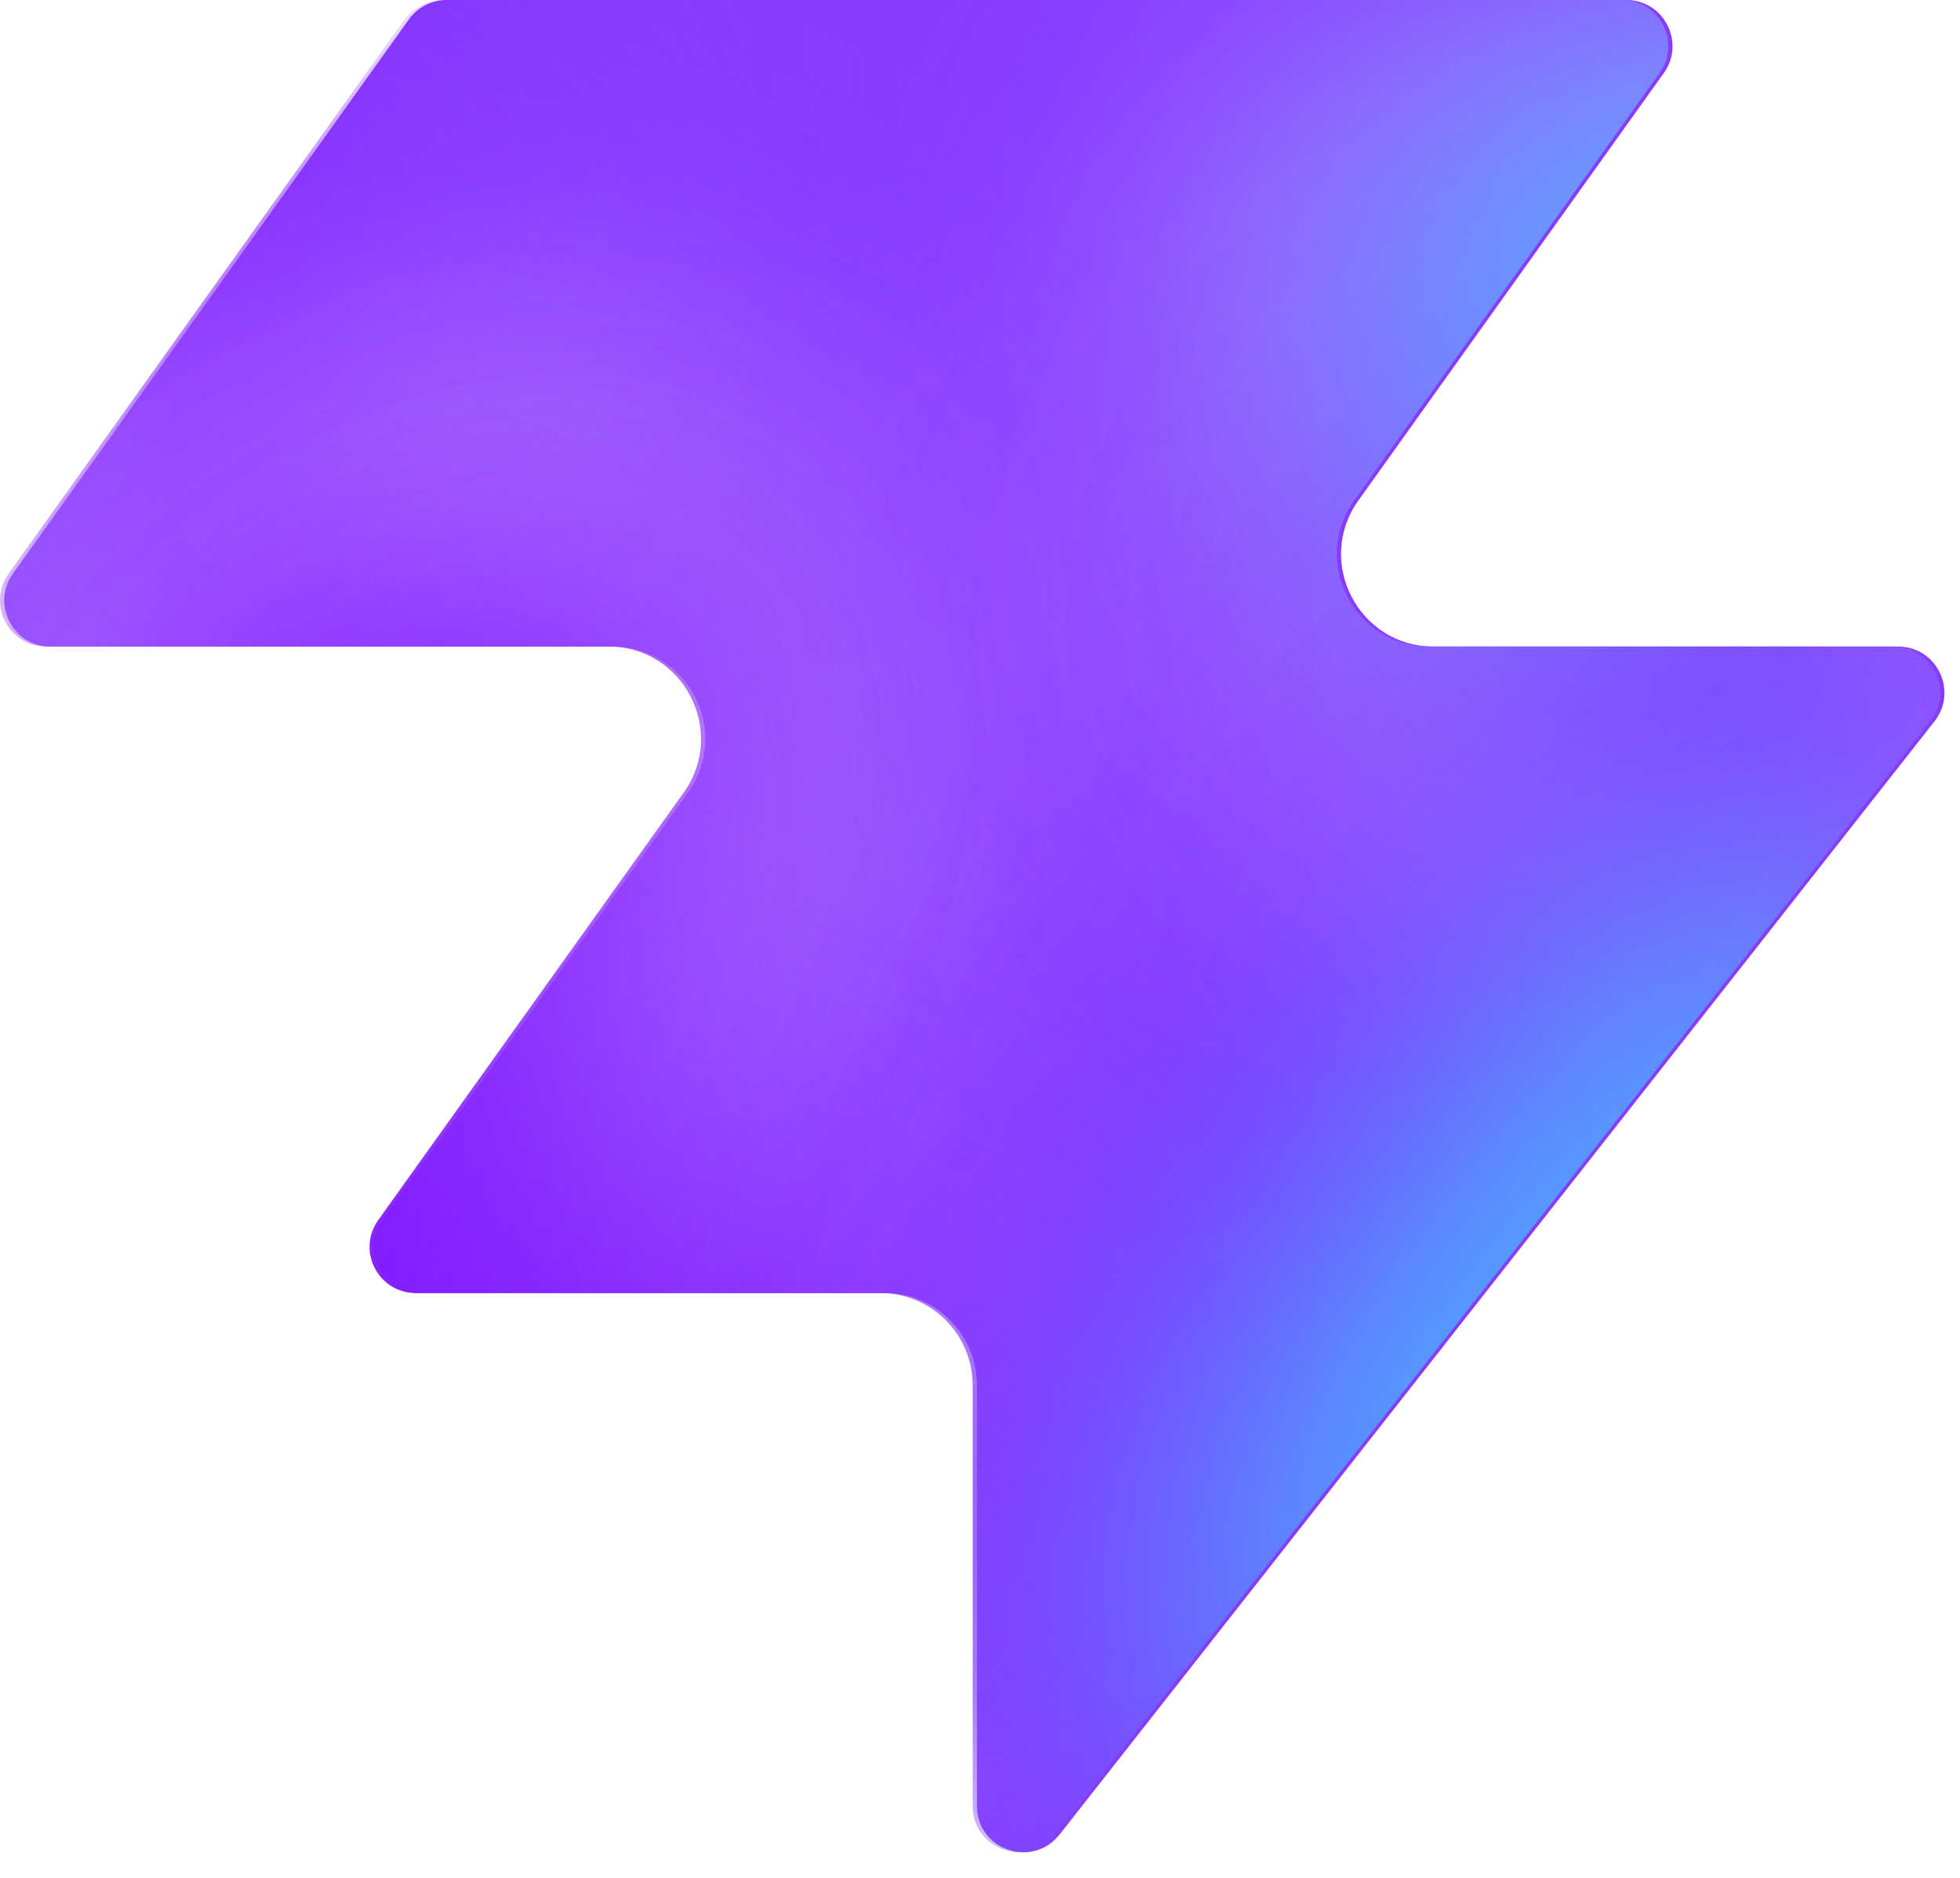
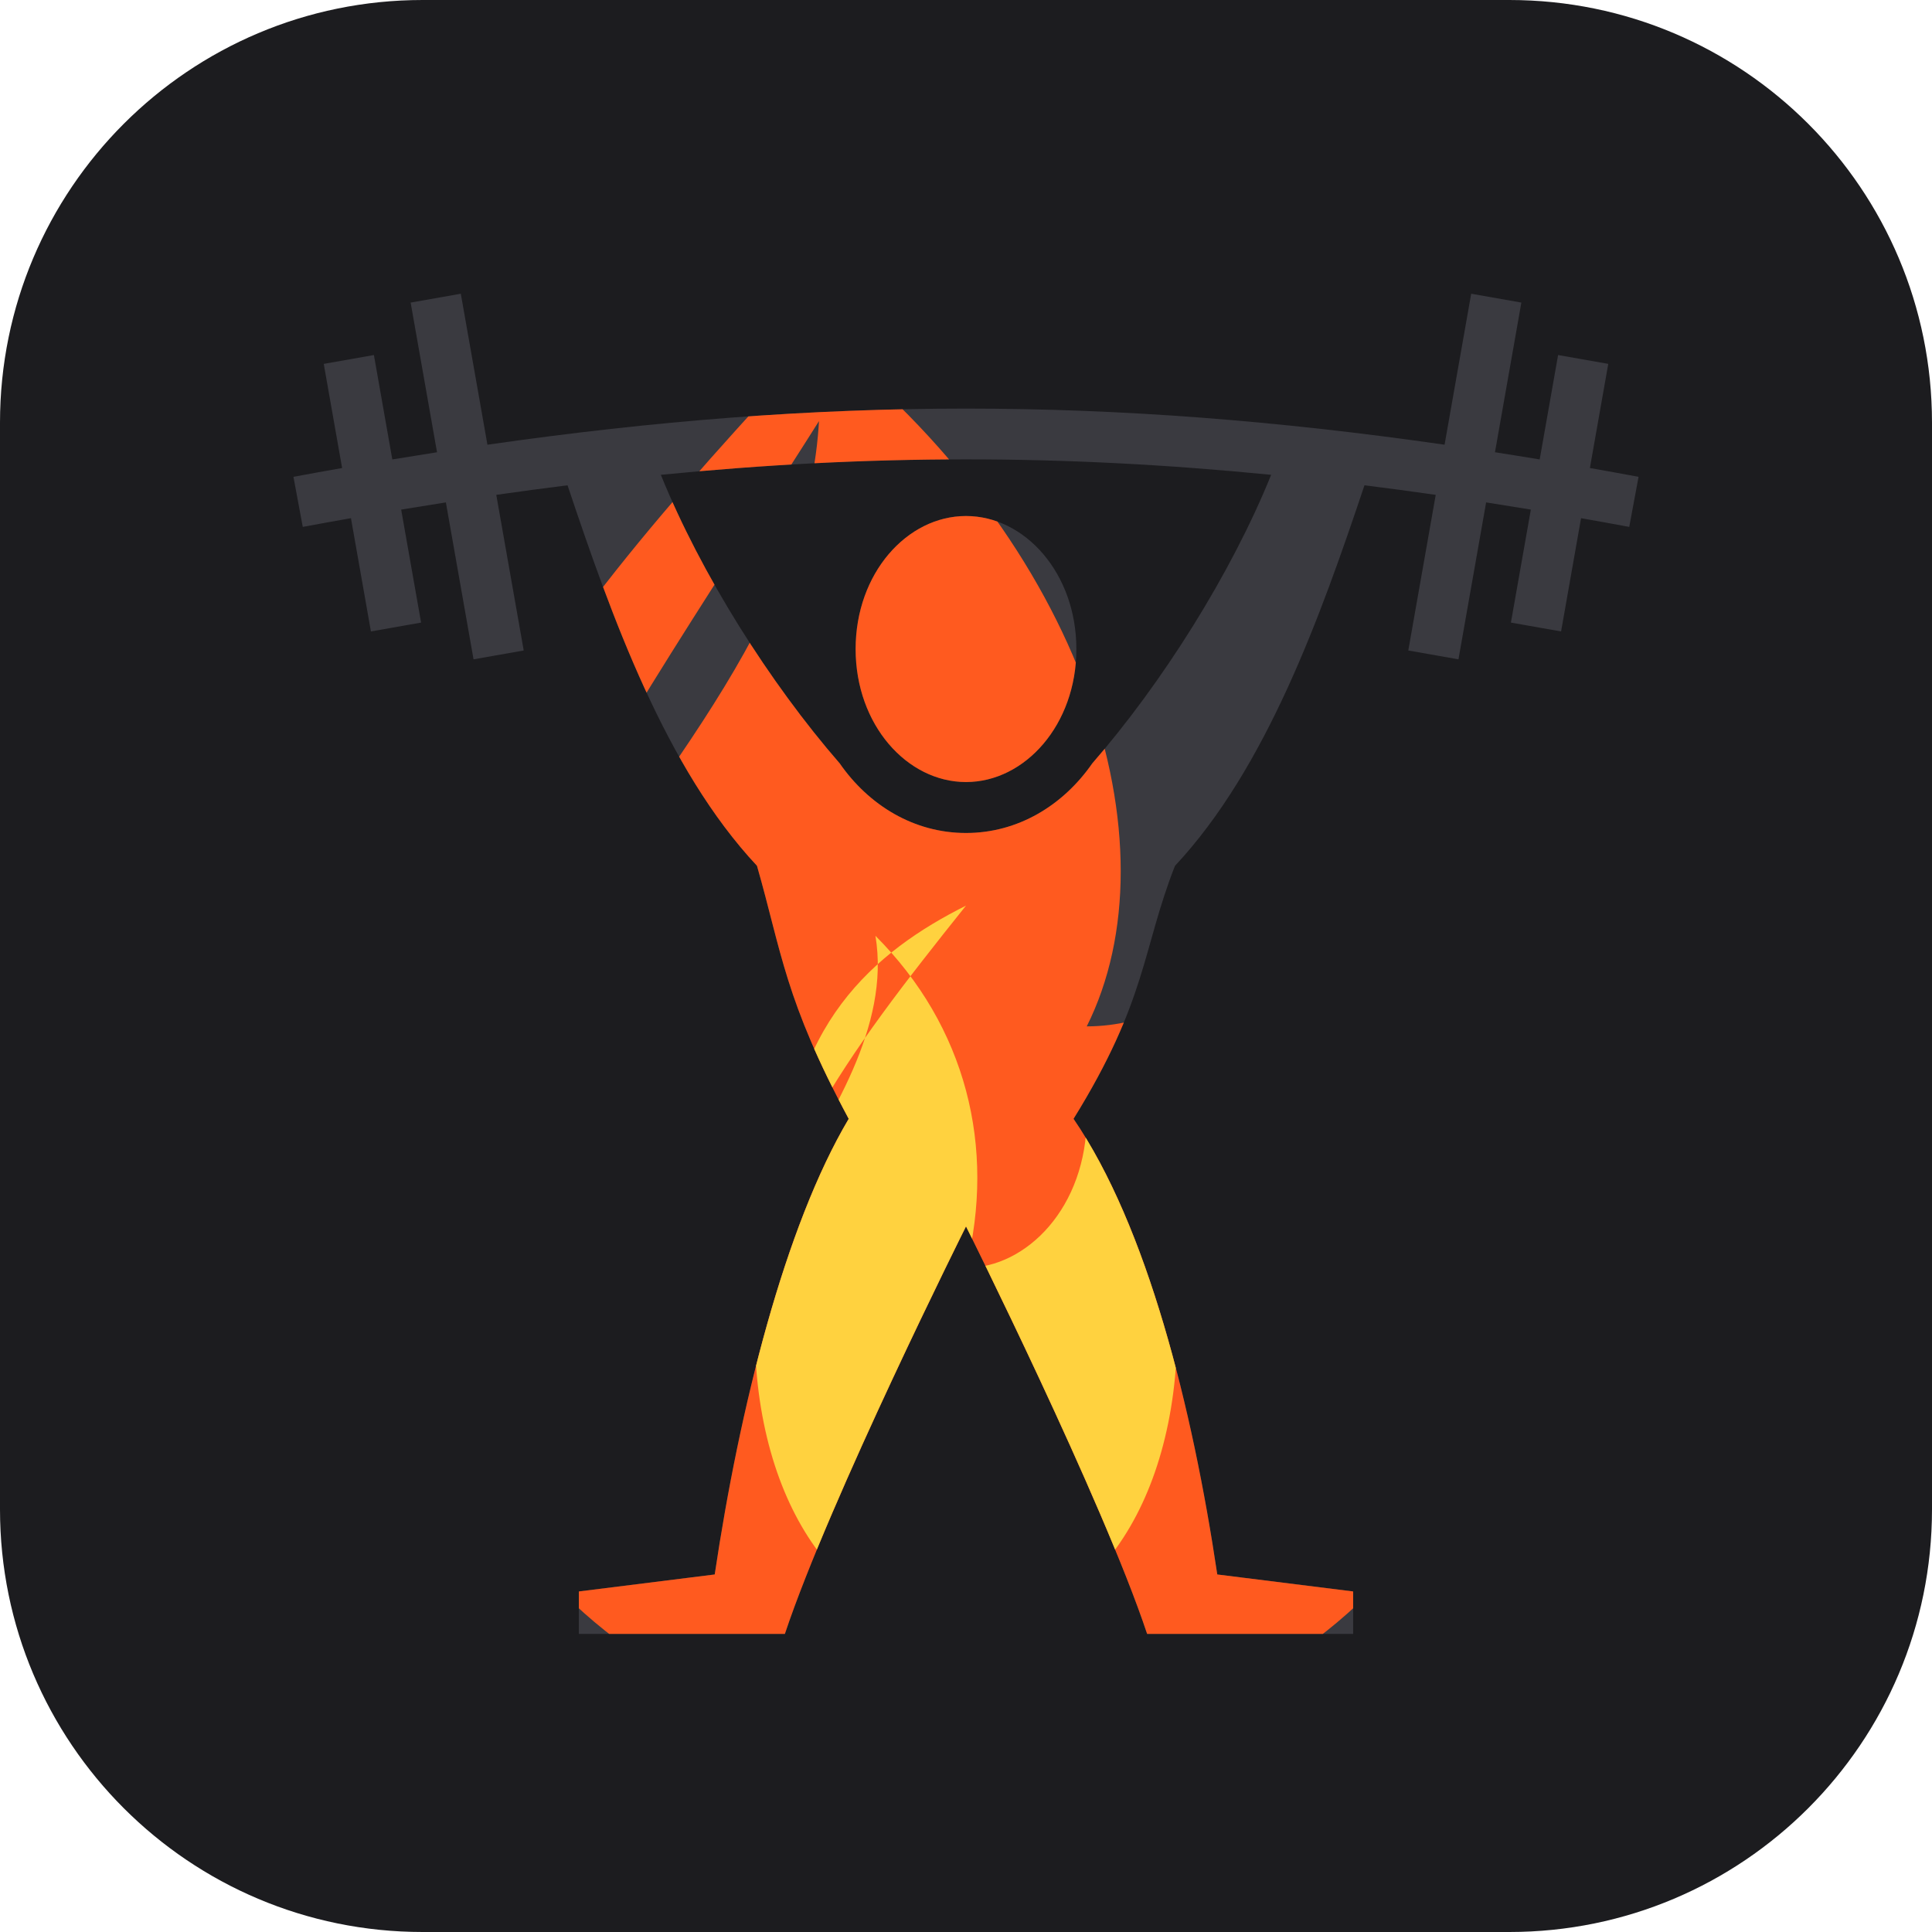
- <svg xmlns="http://www.w3.org/2000/svg" width="48" height="46" fill="none" viewBox="0 0 48 46">
-   <path fill="#863bff" d="M25.946 44.938c-.664.845-2.021.375-2.021-.698V33.937a2.26 2.26 0 0 0-2.262-2.262H10.287c-.92 0-1.456-1.04-.92-1.788l7.48-10.471c1.07-1.497 0-3.578-1.842-3.578H1.237c-.92 0-1.456-1.04-.92-1.788L10.013.474c.214-.297.556-.474.92-.474h28.894c.92 0 1.456 1.04.92 1.788l-7.48 10.471c-1.07 1.498 0 3.579 1.842 3.579h11.377c.943 0 1.473 1.088.89 1.83L25.947 44.94z" style="fill:#863bff;fill:color(display-p3 .525 .23 1);fill-opacity:1" />
-   <mask id="a" width="48" height="46" x="0" y="0" maskUnits="userSpaceOnUse" style="mask-type:alpha">
-     <path fill="#000" d="M25.842 44.938c-.664.844-2.021.375-2.021-.698V33.937a2.26 2.26 0 0 0-2.262-2.262H10.183c-.92 0-1.456-1.04-.92-1.788l7.48-10.471c1.07-1.498 0-3.579-1.842-3.579H1.133c-.92 0-1.456-1.04-.92-1.787L9.91.473c.214-.297.556-.474.92-.474h28.894c.92 0 1.456 1.04.92 1.788l-7.48 10.471c-1.07 1.498 0 3.578 1.842 3.578h11.377c.943 0 1.473 1.088.89 1.832L25.843 44.94z" style="fill:#000;fill-opacity:1" />
-   </mask>
-   <g mask="url(#a)">
-     <g filter="url(#b)">
-       <ellipse cx="5.508" cy="14.704" fill="#ede6ff" rx="5.508" ry="14.704" style="fill:#ede6ff;fill:color(display-p3 .927 .903 1);fill-opacity:1" transform="matrix(.00324 1 1 -.00324 -4.47 31.516)" />
-     </g>
-     <g filter="url(#c)">
-       <ellipse cx="10.399" cy="29.851" fill="#ede6ff" rx="10.399" ry="29.851" style="fill:#ede6ff;fill:color(display-p3 .927 .903 1);fill-opacity:1" transform="matrix(.00324 1 1 -.00324 -39.328 7.883)" />
-     </g>
-     <g filter="url(#d)">
-       <ellipse cx="5.508" cy="30.487" fill="#7e14ff" rx="5.508" ry="30.487" style="fill:#7e14ff;fill:color(display-p3 .492 .077 1);fill-opacity:1" transform="rotate(89.814 -25.913 -14.639)scale(1 -1)" />
-     </g>
-     <g filter="url(#e)">
-       <ellipse cx="5.508" cy="30.599" fill="#7e14ff" rx="5.508" ry="30.599" style="fill:#7e14ff;fill:color(display-p3 .492 .077 1);fill-opacity:1" transform="rotate(89.814 -32.644 -3.334)scale(1 -1)" />
-     </g>
-     <g filter="url(#f)">
-       <ellipse cx="5.508" cy="30.599" fill="#7e14ff" rx="5.508" ry="30.599" style="fill:#7e14ff;fill:color(display-p3 .492 .077 1);fill-opacity:1" transform="matrix(.00324 1 1 -.00324 -34.34 30.47)" />
-     </g>
-     <g filter="url(#g)">
-       <ellipse cx="14.072" cy="22.078" fill="#ede6ff" rx="14.072" ry="22.078" style="fill:#ede6ff;fill:color(display-p3 .927 .903 1);fill-opacity:1" transform="rotate(93.35 24.506 48.493)scale(-1 1)" />
-     </g>
-     <g filter="url(#h)">
-       <ellipse cx="3.47" cy="21.501" fill="#7e14ff" rx="3.47" ry="21.501" style="fill:#7e14ff;fill:color(display-p3 .492 .077 1);fill-opacity:1" transform="rotate(89.009 28.708 47.59)scale(-1 1)" />
-     </g>
-     <g filter="url(#i)">
-       <ellipse cx="3.47" cy="21.501" fill="#7e14ff" rx="3.47" ry="21.501" style="fill:#7e14ff;fill:color(display-p3 .492 .077 1);fill-opacity:1" transform="rotate(89.009 28.708 47.59)scale(-1 1)" />
-     </g>
-     <g filter="url(#j)">
-       <ellipse cx=".387" cy="8.972" fill="#7e14ff" rx="4.407" ry="29.108" style="fill:#7e14ff;fill:color(display-p3 .492 .077 1);fill-opacity:1" transform="rotate(39.51 .387 8.972)" />
-     </g>
-     <g filter="url(#k)">
-       <ellipse cx="47.523" cy="-6.092" fill="#7e14ff" rx="4.407" ry="29.108" style="fill:#7e14ff;fill:color(display-p3 .492 .077 1);fill-opacity:1" transform="rotate(37.892 47.523 -6.092)" />
-     </g>
-     <g filter="url(#l)">
-       <ellipse cx="41.412" cy="6.333" fill="#47bfff" rx="5.971" ry="9.665" style="fill:#47bfff;fill:color(display-p3 .28 .748 1);fill-opacity:1" transform="rotate(37.892 41.412 6.333)" />
-     </g>
-     <g filter="url(#m)">
-       <ellipse cx="-1.879" cy="38.332" fill="#7e14ff" rx="4.407" ry="29.108" style="fill:#7e14ff;fill:color(display-p3 .492 .077 1);fill-opacity:1" transform="rotate(37.892 -1.88 38.332)" />
-     </g>
-     <g filter="url(#n)">
-       <ellipse cx="-1.879" cy="38.332" fill="#7e14ff" rx="4.407" ry="29.108" style="fill:#7e14ff;fill:color(display-p3 .492 .077 1);fill-opacity:1" transform="rotate(37.892 -1.88 38.332)" />
-     </g>
-     <g filter="url(#o)">
-       <ellipse cx="35.651" cy="29.907" fill="#7e14ff" rx="4.407" ry="29.108" style="fill:#7e14ff;fill:color(display-p3 .492 .077 1);fill-opacity:1" transform="rotate(37.892 35.651 29.907)" />
-     </g>
-     <g filter="url(#p)">
-       <ellipse cx="38.418" cy="32.4" fill="#47bfff" rx="5.971" ry="15.297" style="fill:#47bfff;fill:color(display-p3 .28 .748 1);fill-opacity:1" transform="rotate(37.892 38.418 32.4)" />
-     </g>
+ <svg xmlns="http://www.w3.org/2000/svg" width="64" height="64" viewBox="0 0 64 64">
+   <defs>
+     <clipPath id="lifterClip">
+       <path transform="translate(8, 8) scale(0.09375)" d="M77.492 18.457l-17.726 3.127L69.09 74.47a1630.67 1630.67 0 0 0-15.8 2.54l-6.503-36.89-17.726 3.124 6.49 36.795a1877.847 1877.847 0 0 0-17.196 3.112l3.292 17.696c5.728-1.066 11.397-2.09 17.028-3.084l7.056 40.02 17.727-3.124-7.04-39.93c5.304-.88 10.57-1.725 15.798-2.54l9.777 55.45 17.727-3.126-9.697-54.99c8.483-1.218 16.866-2.338 25.18-3.38 15.54 46.39 34.697 99.995 66.936 134.448C190.86 250.992 192 268 214.56 310 192 348 176 412 167.21 471l-48 6v15H192c16-48 64-144 64-144s48 96 64 144h72.79v-15l-48-6C336 412 320 348 294 310c26-42 24.175-59.585 35.83-89.377 32.25-34.452 51.42-88.075 66.967-134.478 8.314 1.04 16.697 2.16 25.18 3.38l-9.696 54.99 17.728 3.124 9.777-55.45c5.23.815 10.494 1.66 15.8 2.54l-7.042 39.93 17.727 3.125 7.056-40.02c5.63.993 11.3 2.017 17.028 3.083l3.292-17.696c-5.78-1.075-11.507-2.11-17.195-3.113l6.49-36.796-17.727-3.125-6.504 36.89c-5.303-.88-10.57-1.727-15.8-2.54l9.324-52.886-17.726-3.127-9.406 53.35C365.982 63.31 310.982 59.04 256 59.04c-54.98 0-109.983 4.27-169.102 12.767l-9.406-53.35zM256 76.98c35.53 0 71.07 1.83 107.822 5.463-14.082 34.858-38.454 73.504-63.203 101.967C290.293 199.27 274.35 209 256 209c-18.35 0-34.294-9.73-44.62-24.59-24.748-28.463-49.12-67.11-63.202-101.967 36.75-3.633 72.29-5.463 107.822-5.463zM256 97c-20.835 0-39 20.24-39 47s18.165 47 39 47 39-20.24 39-47-18.165-47-39-47z" />
+     </clipPath>
+   </defs>
+   <rect width="64" height="64" rx="14" fill="#1C1C1F" />
+   <path transform="translate(8, 8) scale(0.09375)" fill="#3a3a40" d="M77.492 18.457l-17.726 3.127L69.09 74.47a1630.67 1630.67 0 0 0-15.8 2.54l-6.503-36.89-17.726 3.124 6.49 36.795a1877.847 1877.847 0 0 0-17.196 3.112l3.292 17.696c5.728-1.066 11.397-2.09 17.028-3.084l7.056 40.02 17.727-3.124-7.04-39.93c5.304-.88 10.57-1.725 15.798-2.54l9.777 55.45 17.727-3.126-9.697-54.99c8.483-1.218 16.866-2.338 25.18-3.38 15.54 46.39 34.697 99.995 66.936 134.448C190.86 250.992 192 268 214.56 310 192 348 176 412 167.21 471l-48 6v15H192c16-48 64-144 64-144s48 96 64 144h72.79v-15l-48-6C336 412 320 348 294 310c26-42 24.175-59.585 35.83-89.377 32.25-34.452 51.42-88.075 66.967-134.478 8.314 1.04 16.697 2.16 25.18 3.38l-9.696 54.99 17.728 3.124 9.777-55.45c5.23.815 10.494 1.66 15.8 2.54l-7.042 39.93 17.727 3.125 7.056-40.02c5.63.993 11.3 2.017 17.028 3.083l3.292-17.696c-5.78-1.075-11.507-2.11-17.195-3.113l6.49-36.796-17.727-3.125-6.504 36.89c-5.303-.88-10.57-1.727-15.8-2.54l9.324-52.886-17.726-3.127-9.406 53.35C365.982 63.31 310.982 59.04 256 59.04c-54.98 0-109.983 4.27-169.102 12.767l-9.406-53.35zM256 76.98c35.53 0 71.07 1.83 107.822 5.463-14.082 34.858-38.454 73.504-63.203 101.967C290.293 199.27 274.35 209 256 209c-18.35 0-34.294-9.73-44.62-24.59-24.748-28.463-49.12-67.11-63.202-101.967 36.75-3.633 72.29-5.463 107.822-5.463zM256 97c-20.835 0-39 20.24-39 47s18.165 47 39 47 39-20.24 39-47-18.165-47-39-47z" />
+   <g clip-path="url(#lifterClip)">
+     <path d="M32 6          C 21 18, 13 25, 13 38          C 13 50, 21 58, 32 58          C 43 58, 51 50, 51 38          C 51 31, 47 27, 44 23          C 44 30, 40 34, 36 34          C 39 28, 36 18, 27 11          C 28 18, 24 23, 19 30          C 17 34, 15 37, 15 41          C 15 30, 22 23, 32 6 Z" fill="#FF5A1F" />
+     <path d="M32 30          C 28 35, 25 39, 25 44          C 25 50, 28 54, 32 54          C 36 54, 39 50, 39 44          C 39 41, 37.5 39, 36 37          C 36 40, 34 42, 32 42          C 33 38, 32 34, 29 31          C 29.5 34, 27.5 37, 26 39.5          C 26 34, 29 31.5, 32 30 Z" fill="#FFD23F" />
  </g>
-   <defs>
-     <filter id="b" width="60.045" height="41.654" x="-19.77" y="16.149" color-interpolation-filters="sRGB" filterUnits="userSpaceOnUse">
-       <feFlood flood-opacity="0" result="BackgroundImageFix" />
-       <feBlend in="SourceGraphic" in2="BackgroundImageFix" result="shape" />
-       <feGaussianBlur result="effect1_foregroundBlur_2002_17158" stdDeviation="7.659" />
-     </filter>
-     <filter id="c" width="90.34" height="51.437" x="-54.613" y="-7.533" color-interpolation-filters="sRGB" filterUnits="userSpaceOnUse">
-       <feFlood flood-opacity="0" result="BackgroundImageFix" />
-       <feBlend in="SourceGraphic" in2="BackgroundImageFix" result="shape" />
-       <feGaussianBlur result="effect1_foregroundBlur_2002_17158" stdDeviation="7.659" />
-     </filter>
-     <filter id="d" width="79.355" height="29.4" x="-49.64" y="2.03" color-interpolation-filters="sRGB" filterUnits="userSpaceOnUse">
-       <feFlood flood-opacity="0" result="BackgroundImageFix" />
-       <feBlend in="SourceGraphic" in2="BackgroundImageFix" result="shape" />
-       <feGaussianBlur result="effect1_foregroundBlur_2002_17158" stdDeviation="4.596" />
-     </filter>
-     <filter id="e" width="79.579" height="29.4" x="-45.045" y="20.029" color-interpolation-filters="sRGB" filterUnits="userSpaceOnUse">
-       <feFlood flood-opacity="0" result="BackgroundImageFix" />
-       <feBlend in="SourceGraphic" in2="BackgroundImageFix" result="shape" />
-       <feGaussianBlur result="effect1_foregroundBlur_2002_17158" stdDeviation="4.596" />
-     </filter>
-     <filter id="f" width="79.579" height="29.4" x="-43.513" y="21.178" color-interpolation-filters="sRGB" filterUnits="userSpaceOnUse">
-       <feFlood flood-opacity="0" result="BackgroundImageFix" />
-       <feBlend in="SourceGraphic" in2="BackgroundImageFix" result="shape" />
-       <feGaussianBlur result="effect1_foregroundBlur_2002_17158" stdDeviation="4.596" />
-     </filter>
-     <filter id="g" width="74.749" height="58.852" x="15.756" y="-17.901" color-interpolation-filters="sRGB" filterUnits="userSpaceOnUse">
-       <feFlood flood-opacity="0" result="BackgroundImageFix" />
-       <feBlend in="SourceGraphic" in2="BackgroundImageFix" result="shape" />
-       <feGaussianBlur result="effect1_foregroundBlur_2002_17158" stdDeviation="7.659" />
-     </filter>
-     <filter id="h" width="61.377" height="25.362" x="23.548" y="2.284" color-interpolation-filters="sRGB" filterUnits="userSpaceOnUse">
-       <feFlood flood-opacity="0" result="BackgroundImageFix" />
-       <feBlend in="SourceGraphic" in2="BackgroundImageFix" result="shape" />
-       <feGaussianBlur result="effect1_foregroundBlur_2002_17158" stdDeviation="4.596" />
-     </filter>
-     <filter id="i" width="61.377" height="25.362" x="23.548" y="2.284" color-interpolation-filters="sRGB" filterUnits="userSpaceOnUse">
-       <feFlood flood-opacity="0" result="BackgroundImageFix" />
-       <feBlend in="SourceGraphic" in2="BackgroundImageFix" result="shape" />
-       <feGaussianBlur result="effect1_foregroundBlur_2002_17158" stdDeviation="4.596" />
-     </filter>
-     <filter id="j" width="56.045" height="63.649" x="-27.636" y="-22.853" color-interpolation-filters="sRGB" filterUnits="userSpaceOnUse">
-       <feFlood flood-opacity="0" result="BackgroundImageFix" />
-       <feBlend in="SourceGraphic" in2="BackgroundImageFix" result="shape" />
-       <feGaussianBlur result="effect1_foregroundBlur_2002_17158" stdDeviation="4.596" />
-     </filter>
-     <filter id="k" width="54.814" height="64.646" x="20.116" y="-38.415" color-interpolation-filters="sRGB" filterUnits="userSpaceOnUse">
-       <feFlood flood-opacity="0" result="BackgroundImageFix" />
-       <feBlend in="SourceGraphic" in2="BackgroundImageFix" result="shape" />
-       <feGaussianBlur result="effect1_foregroundBlur_2002_17158" stdDeviation="4.596" />
-     </filter>
-     <filter id="l" width="33.541" height="35.313" x="24.641" y="-11.323" color-interpolation-filters="sRGB" filterUnits="userSpaceOnUse">
-       <feFlood flood-opacity="0" result="BackgroundImageFix" />
-       <feBlend in="SourceGraphic" in2="BackgroundImageFix" result="shape" />
-       <feGaussianBlur result="effect1_foregroundBlur_2002_17158" stdDeviation="4.596" />
-     </filter>
-     <filter id="m" width="54.814" height="64.646" x="-29.286" y="6.009" color-interpolation-filters="sRGB" filterUnits="userSpaceOnUse">
-       <feFlood flood-opacity="0" result="BackgroundImageFix" />
-       <feBlend in="SourceGraphic" in2="BackgroundImageFix" result="shape" />
-       <feGaussianBlur result="effect1_foregroundBlur_2002_17158" stdDeviation="4.596" />
-     </filter>
-     <filter id="n" width="54.814" height="64.646" x="-29.286" y="6.009" color-interpolation-filters="sRGB" filterUnits="userSpaceOnUse">
-       <feFlood flood-opacity="0" result="BackgroundImageFix" />
-       <feBlend in="SourceGraphic" in2="BackgroundImageFix" result="shape" />
-       <feGaussianBlur result="effect1_foregroundBlur_2002_17158" stdDeviation="4.596" />
-     </filter>
-     <filter id="o" width="54.814" height="64.646" x="8.244" y="-2.416" color-interpolation-filters="sRGB" filterUnits="userSpaceOnUse">
-       <feFlood flood-opacity="0" result="BackgroundImageFix" />
-       <feBlend in="SourceGraphic" in2="BackgroundImageFix" result="shape" />
-       <feGaussianBlur result="effect1_foregroundBlur_2002_17158" stdDeviation="4.596" />
-     </filter>
-     <filter id="p" width="39.409" height="43.623" x="18.713" y="10.588" color-interpolation-filters="sRGB" filterUnits="userSpaceOnUse">
-       <feFlood flood-opacity="0" result="BackgroundImageFix" />
-       <feBlend in="SourceGraphic" in2="BackgroundImageFix" result="shape" />
-       <feGaussianBlur result="effect1_foregroundBlur_2002_17158" stdDeviation="4.596" />
-     </filter>
-   </defs>
</svg>
